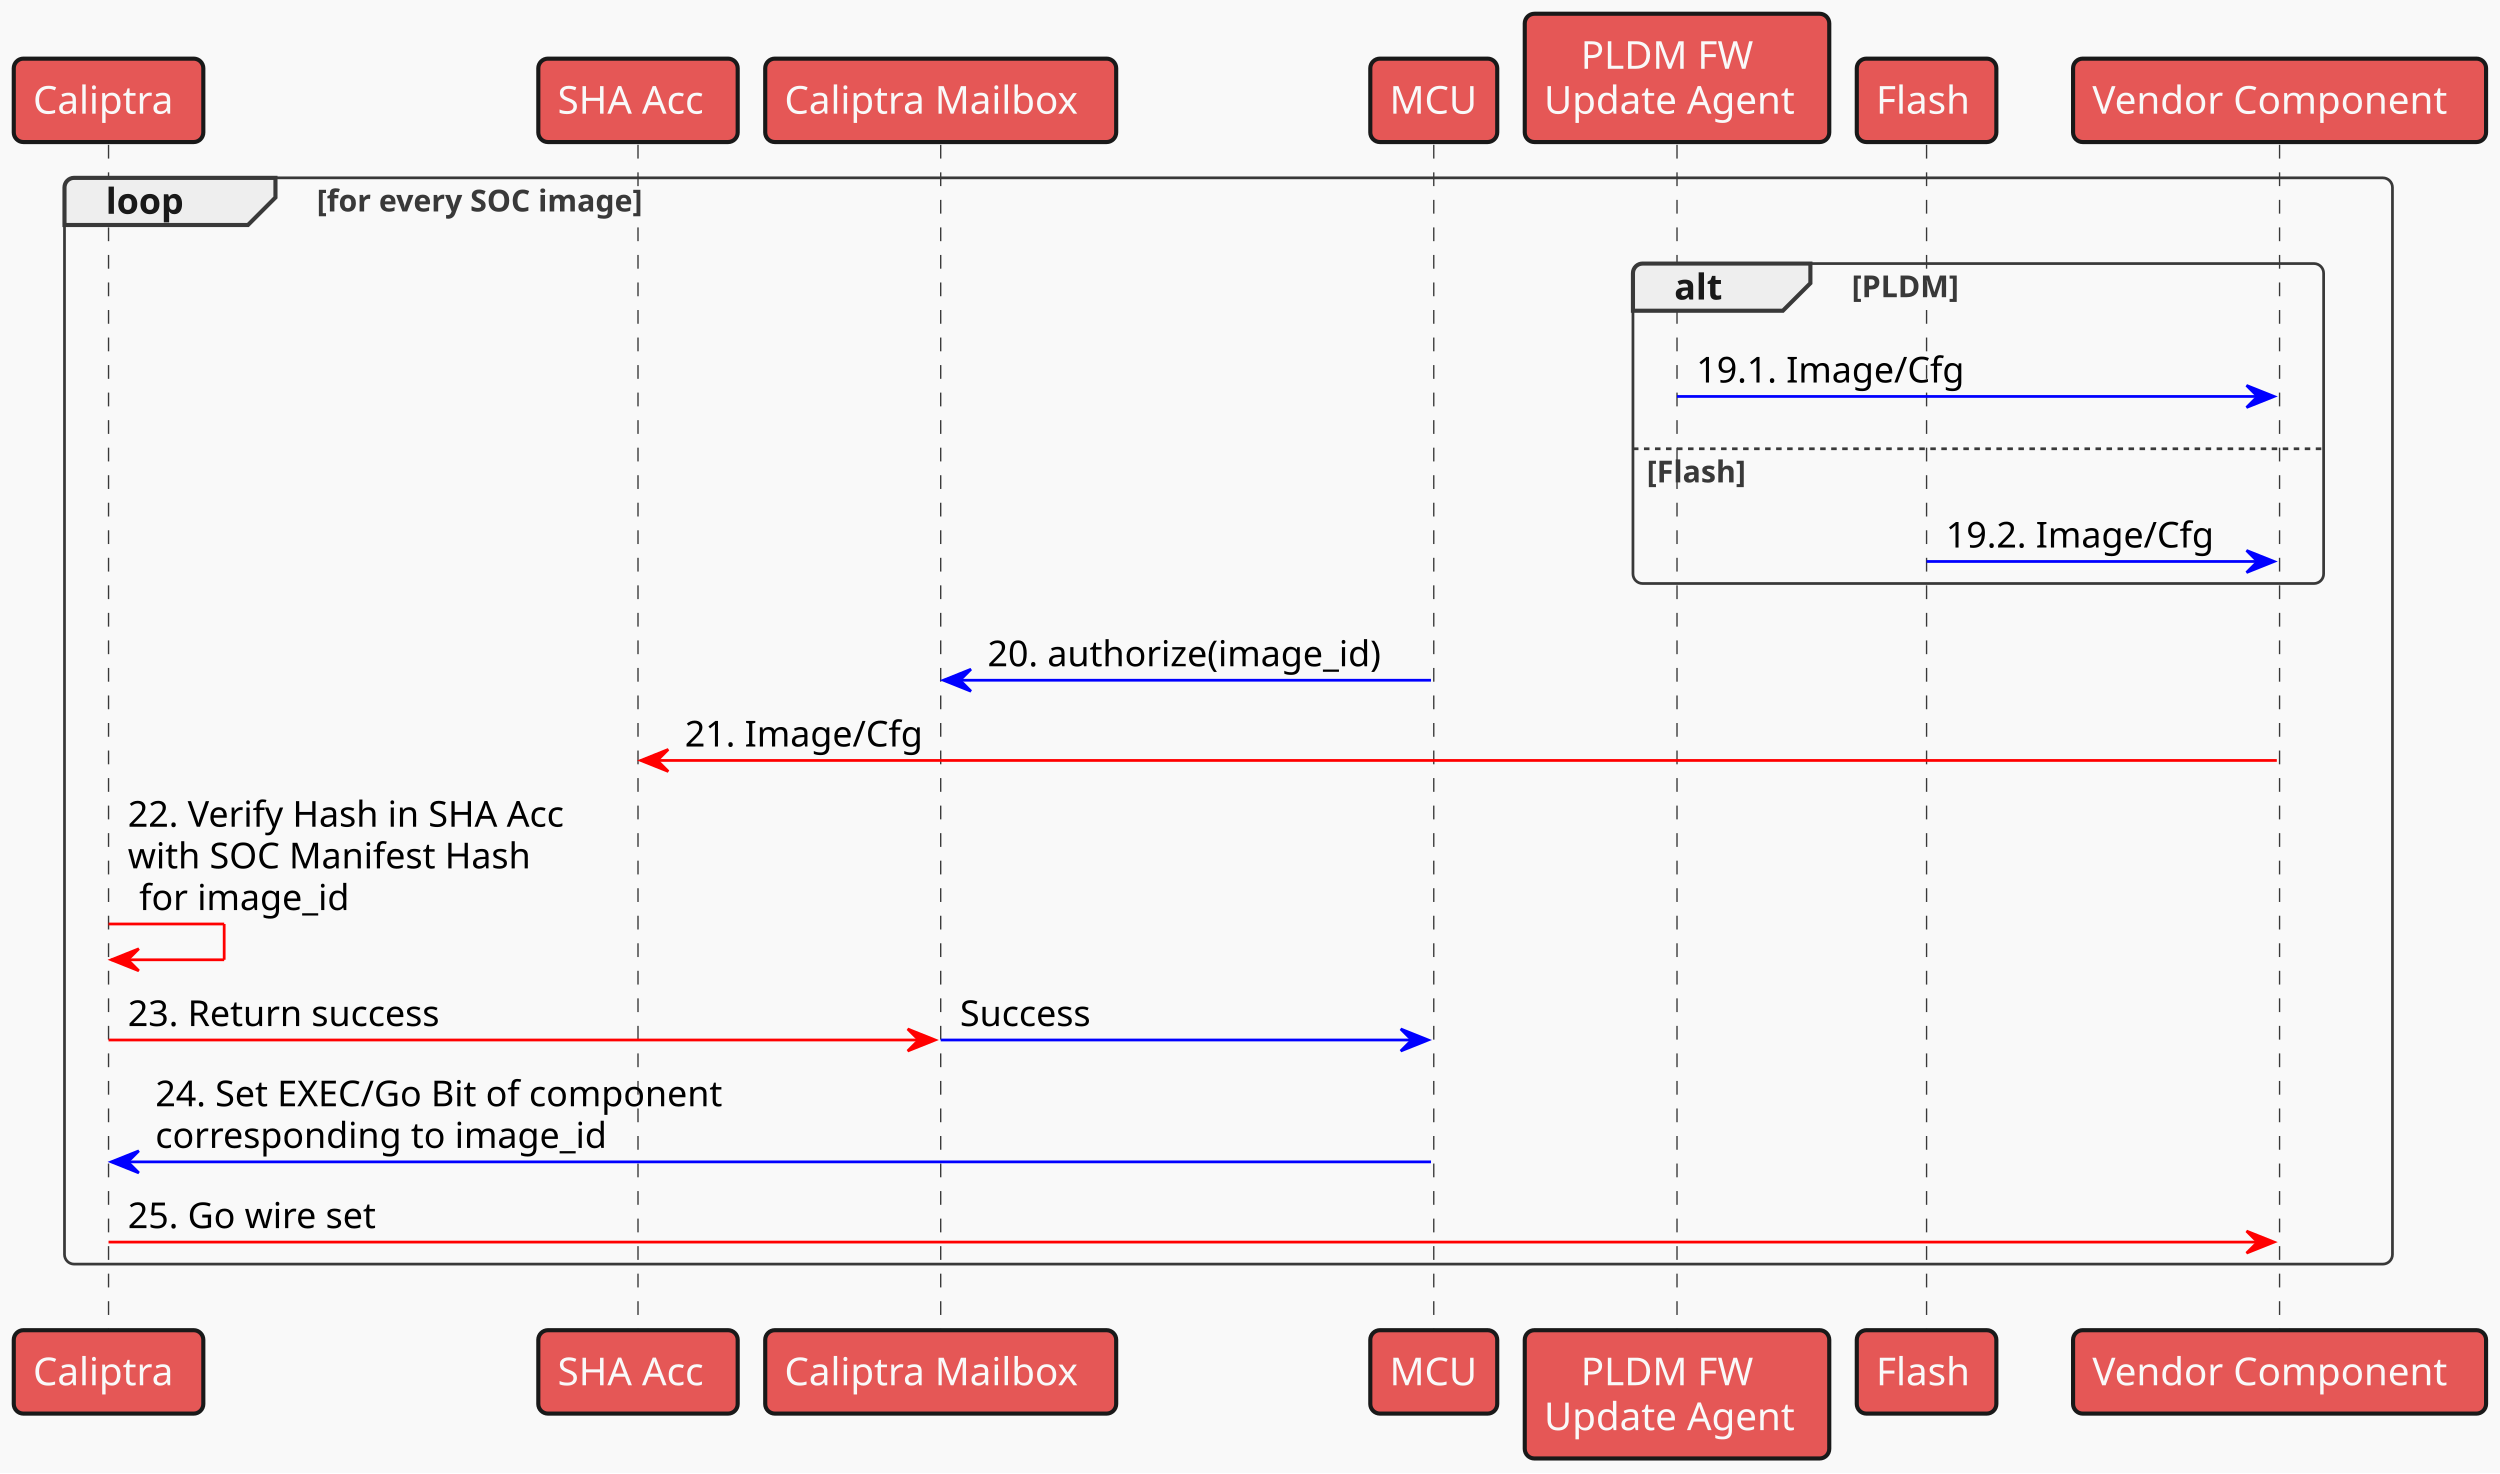
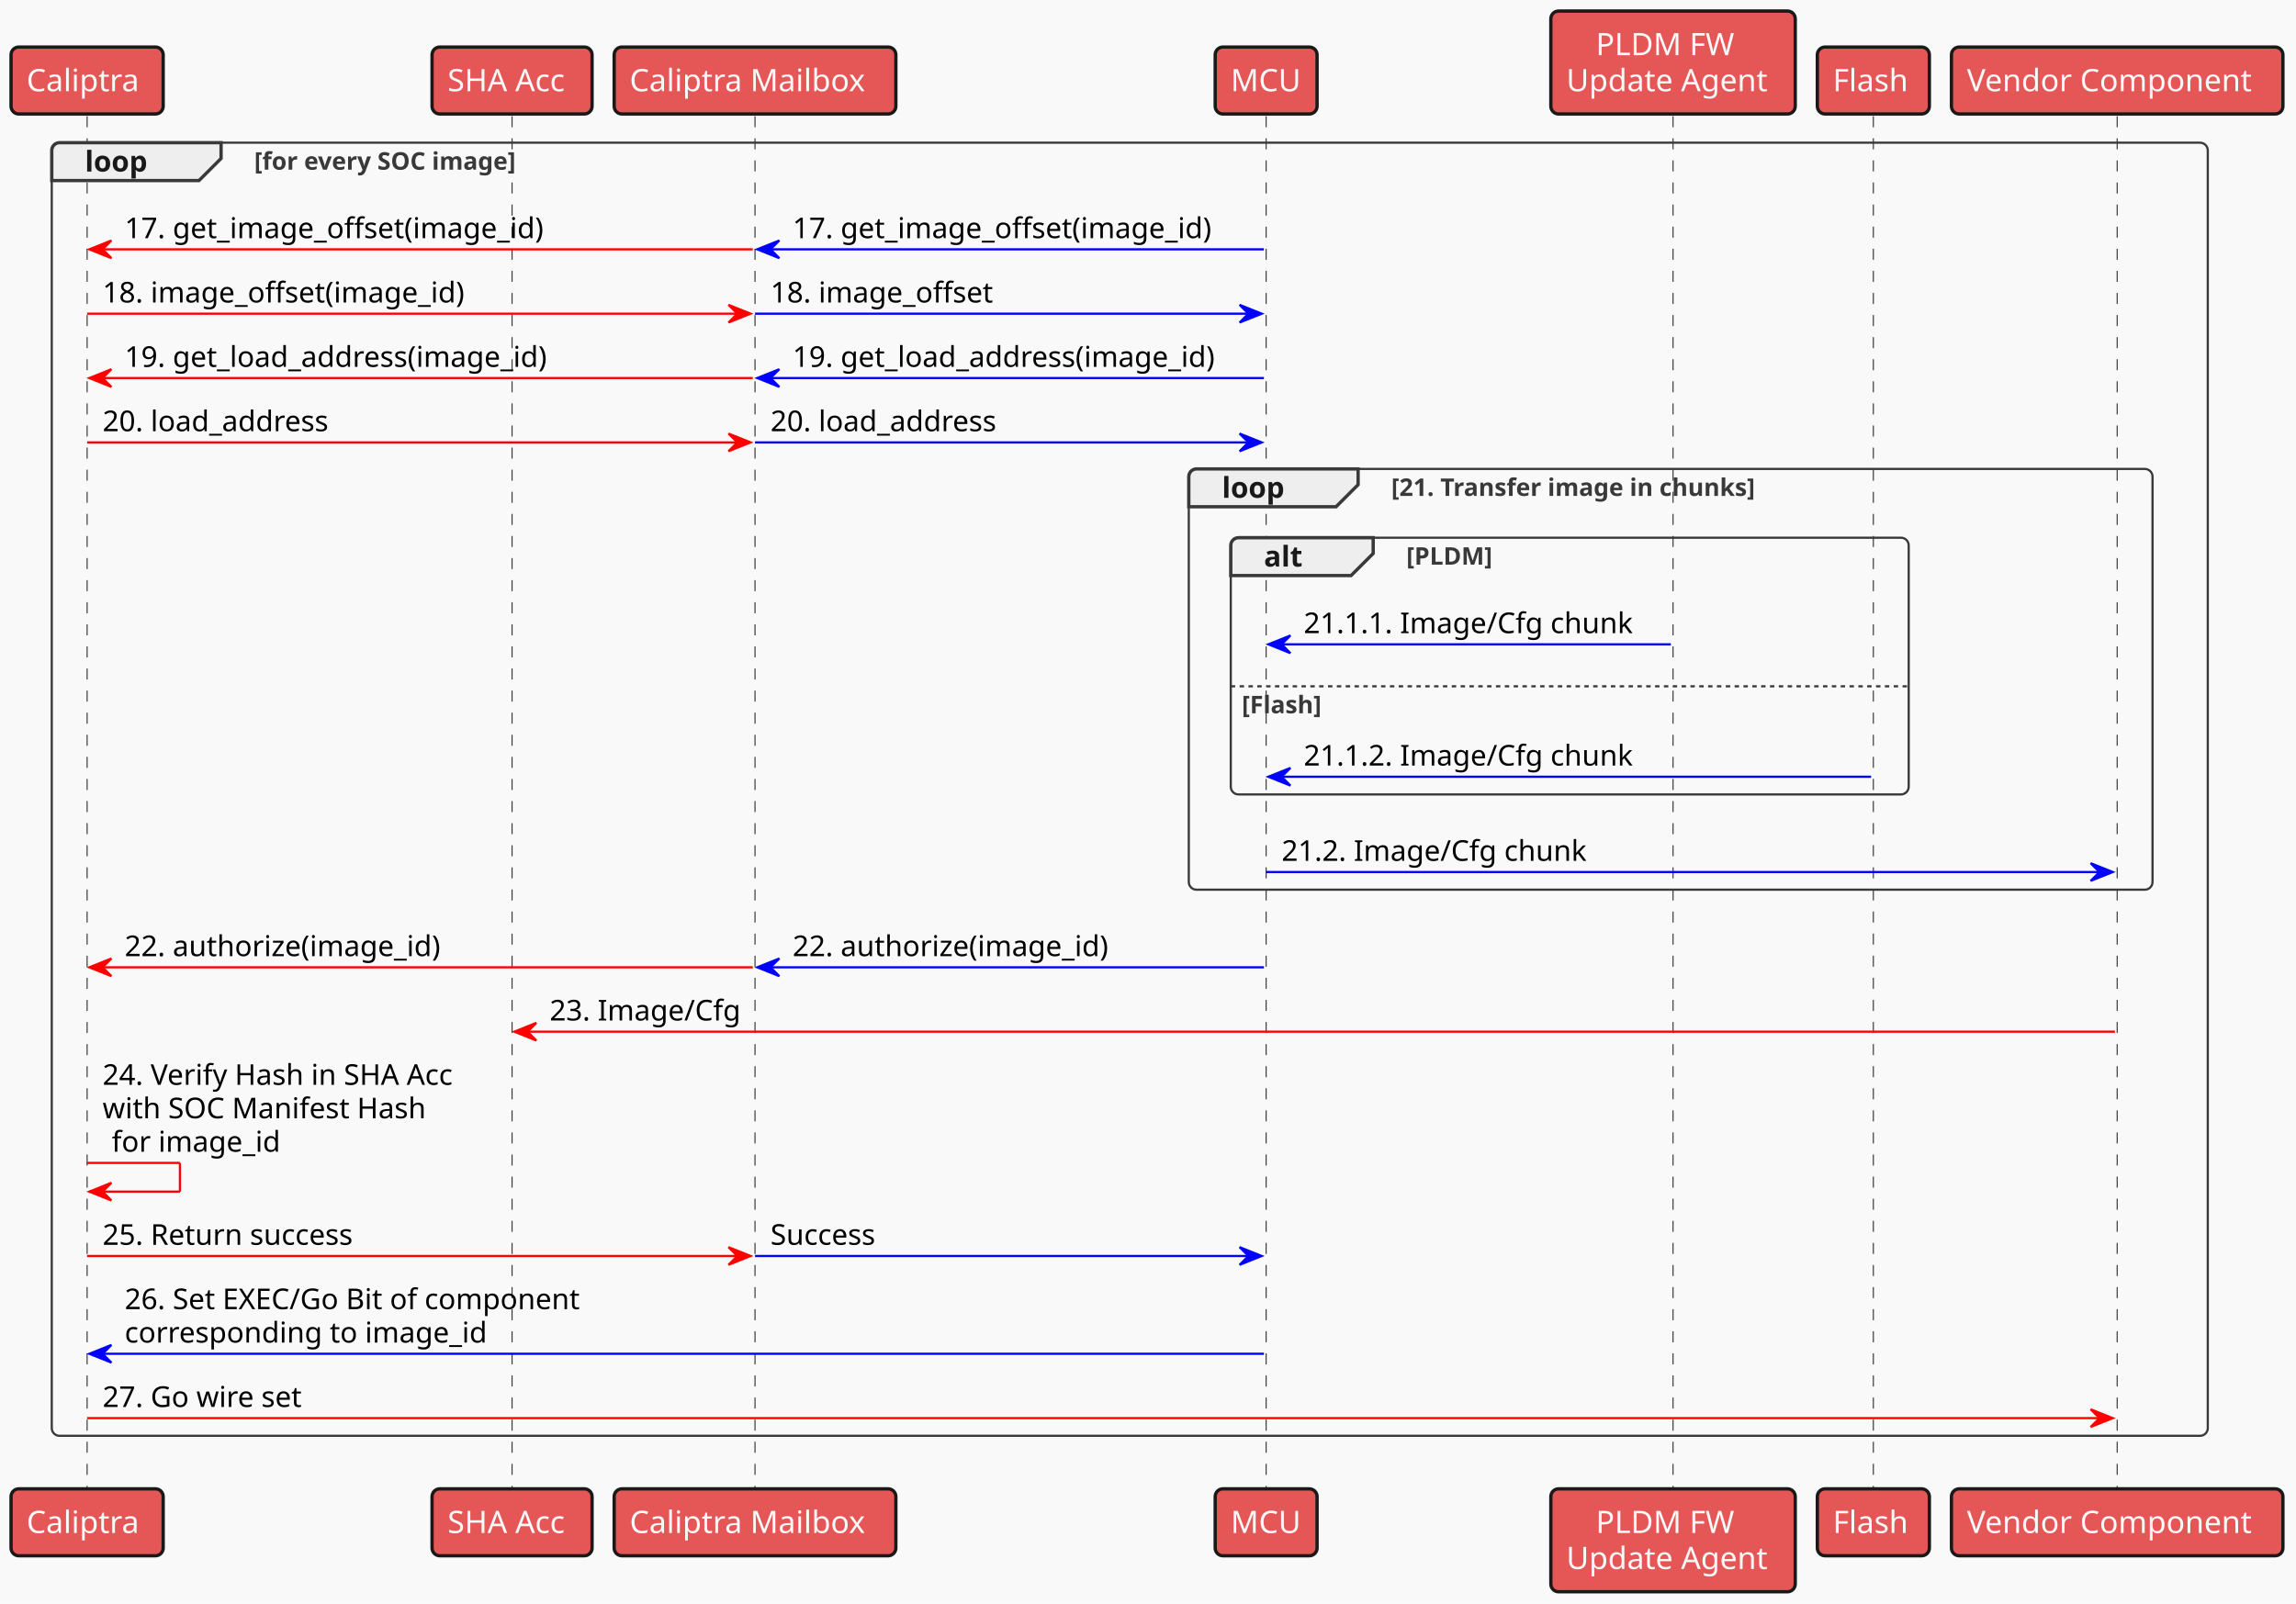
- <svg xmlns="http://www.w3.org/2000/svg" contentStyleType="text/css" data-diagram-type="SEQUENCE" height="535px" preserveAspectRatio="none" style="width:908px;height:535px;background:#F9F9F9;" version="1.1" viewBox="0 0 908 535" width="908px" zoomAndPan="magnify">
+ <svg xmlns="http://www.w3.org/2000/svg" contentStyleType="text/css" data-diagram-type="SEQUENCE" height="726px" preserveAspectRatio="none" style="width:1039px;height:726px;background:#F9F9F9;" version="1.1" viewBox="0 0 1039 726" width="1039px" zoomAndPan="magnify">
  <defs />
  <g>
-     <rect fill="#F9F9F9" height="535" style="stroke:none;stroke-width:1;" width="908" x="0" y="0" />
-     <line style="stroke:#393939;stroke-width:0.5;stroke-dasharray:5.0,5.0;" x1="39.422" x2="39.422" y1="52.594" y2="483.125" />
-     <line style="stroke:#393939;stroke-width:0.5;stroke-dasharray:5.0,5.0;" x1="231.722" x2="231.722" y1="52.594" y2="483.125" />
-     <line style="stroke:#393939;stroke-width:0.5;stroke-dasharray:5.0,5.0;" x1="341.663" x2="341.663" y1="52.594" y2="483.125" />
-     <line style="stroke:#393939;stroke-width:0.5;stroke-dasharray:5.0,5.0;" x1="520.743" x2="520.743" y1="52.594" y2="483.125" />
-     <line style="stroke:#393939;stroke-width:0.5;stroke-dasharray:5.0,5.0;" x1="609.089" x2="609.089" y1="52.594" y2="483.125" />
-     <line style="stroke:#393939;stroke-width:0.5;stroke-dasharray:5.0,5.0;" x1="699.73" x2="699.73" y1="52.594" y2="483.125" />
-     <line style="stroke:#393939;stroke-width:0.5;stroke-dasharray:5.0,5.0;" x1="827.939" x2="827.939" y1="52.594" y2="483.125" />
+     <rect fill="#F9F9F9" height="726" style="stroke:none;stroke-width:1;" width="1039" x="0" y="0" />
+     <line style="stroke:#393939;stroke-width:0.5;stroke-dasharray:5.0,5.0;" x1="39.422" x2="39.422" y1="52.594" y2="673.922" />
+     <line style="stroke:#393939;stroke-width:0.5;stroke-dasharray:5.0,5.0;" x1="231.722" x2="231.722" y1="52.594" y2="673.922" />
+     <line style="stroke:#393939;stroke-width:0.5;stroke-dasharray:5.0,5.0;" x1="341.663" x2="341.663" y1="52.594" y2="673.922" />
+     <line style="stroke:#393939;stroke-width:0.5;stroke-dasharray:5.0,5.0;" x1="572.958" x2="572.958" y1="52.594" y2="673.922" />
+     <line style="stroke:#393939;stroke-width:0.5;stroke-dasharray:5.0,5.0;" x1="757.097" x2="757.097" y1="52.594" y2="673.922" />
+     <line style="stroke:#393939;stroke-width:0.5;stroke-dasharray:5.0,5.0;" x1="847.737" x2="847.737" y1="52.594" y2="673.922" />
+     <line style="stroke:#393939;stroke-width:0.5;stroke-dasharray:5.0,5.0;" x1="958.082" x2="958.082" y1="52.594" y2="673.922" />
    <rect fill="#E55756" height="30.297" rx="3.5" ry="3.5" style="stroke:#191919;stroke-width:1.5;" width="68.845" x="5" y="21.297" />
    <text fill="#F9F9F9" font-family="sans-serif" font-size="14" lengthAdjust="spacing" textLength="54.845" x="12" y="41.292">Caliptra</text>
    <rect fill="#E55756" height="30.297" rx="3.5" ry="3.5" style="stroke:#191919;stroke-width:1.5;" width="72.413" x="195.515" y="21.297" />
    <text fill="#F9F9F9" font-family="sans-serif" font-size="14" lengthAdjust="spacing" textLength="58.413" x="202.515" y="41.292">SHA Acc</text>
    <rect fill="#E55756" height="30.297" rx="3.5" ry="3.5" style="stroke:#191919;stroke-width:1.5;" width="127.47" x="277.928" y="21.297" />
    <text fill="#F9F9F9" font-family="sans-serif" font-size="14" lengthAdjust="spacing" textLength="113.47" x="284.928" y="41.292">Caliptra Mailbox</text>
-     <rect fill="#E55756" height="30.297" rx="3.5" ry="3.5" style="stroke:#191919;stroke-width:1.5;" width="46.102" x="497.692" y="21.297" />
-     <text fill="#F9F9F9" font-family="sans-serif" font-size="14" lengthAdjust="spacing" textLength="32.102" x="504.692" y="41.292">MCU</text>
-     <rect fill="#E55756" height="46.594" rx="3.5" ry="3.5" style="stroke:#191919;stroke-width:1.5;" width="110.592" x="553.793" y="5" />
-     <text fill="#F9F9F9" font-family="sans-serif" font-size="14" lengthAdjust="spacing" textLength="65.447" x="574.141" y="24.995">PLDM FW</text>
-     <text fill="#F9F9F9" font-family="sans-serif" font-size="14" lengthAdjust="spacing" textLength="96.592" x="560.793" y="41.292">Update Agent</text>
-     <rect fill="#E55756" height="30.297" rx="3.5" ry="3.5" style="stroke:#191919;stroke-width:1.5;" width="50.688" x="674.385" y="21.297" />
-     <text fill="#F9F9F9" font-family="sans-serif" font-size="14" lengthAdjust="spacing" textLength="36.688" x="681.385" y="41.292">Flash</text>
-     <rect fill="#E55756" height="30.297" rx="3.5" ry="3.5" style="stroke:#191919;stroke-width:1.5;" width="150.001" x="752.938" y="21.297" />
-     <text fill="#F9F9F9" font-family="sans-serif" font-size="14" lengthAdjust="spacing" textLength="136.001" x="759.938" y="41.292">Vendor Component</text>
-     <rect fill="#E55756" height="30.297" rx="3.5" ry="3.5" style="stroke:#191919;stroke-width:1.5;" width="68.845" x="5" y="483.125" />
-     <text fill="#F9F9F9" font-family="sans-serif" font-size="14" lengthAdjust="spacing" textLength="54.845" x="12" y="503.12">Caliptra</text>
-     <rect fill="#E55756" height="30.297" rx="3.5" ry="3.5" style="stroke:#191919;stroke-width:1.5;" width="72.413" x="195.515" y="483.125" />
-     <text fill="#F9F9F9" font-family="sans-serif" font-size="14" lengthAdjust="spacing" textLength="58.413" x="202.515" y="503.12">SHA Acc</text>
-     <rect fill="#E55756" height="30.297" rx="3.5" ry="3.5" style="stroke:#191919;stroke-width:1.5;" width="127.47" x="277.928" y="483.125" />
-     <text fill="#F9F9F9" font-family="sans-serif" font-size="14" lengthAdjust="spacing" textLength="113.47" x="284.928" y="503.12">Caliptra Mailbox</text>
-     <rect fill="#E55756" height="30.297" rx="3.5" ry="3.5" style="stroke:#191919;stroke-width:1.5;" width="46.102" x="497.692" y="483.125" />
-     <text fill="#F9F9F9" font-family="sans-serif" font-size="14" lengthAdjust="spacing" textLength="32.102" x="504.692" y="503.12">MCU</text>
-     <rect fill="#E55756" height="46.594" rx="3.5" ry="3.5" style="stroke:#191919;stroke-width:1.5;" width="110.592" x="553.793" y="483.125" />
-     <text fill="#F9F9F9" font-family="sans-serif" font-size="14" lengthAdjust="spacing" textLength="65.447" x="574.141" y="503.12">PLDM FW</text>
-     <text fill="#F9F9F9" font-family="sans-serif" font-size="14" lengthAdjust="spacing" textLength="96.592" x="560.793" y="519.417">Update Agent</text>
-     <rect fill="#E55756" height="30.297" rx="3.5" ry="3.5" style="stroke:#191919;stroke-width:1.5;" width="50.688" x="674.385" y="483.125" />
-     <text fill="#F9F9F9" font-family="sans-serif" font-size="14" lengthAdjust="spacing" textLength="36.688" x="681.385" y="503.12">Flash</text>
-     <rect fill="#E55756" height="30.297" rx="3.5" ry="3.5" style="stroke:#191919;stroke-width:1.5;" width="150.001" x="752.938" y="483.125" />
-     <text fill="#F9F9F9" font-family="sans-serif" font-size="14" lengthAdjust="spacing" textLength="136.001" x="759.938" y="503.12">Vendor Component</text>
+     <rect fill="#E55756" height="30.297" rx="3.5" ry="3.5" style="stroke:#191919;stroke-width:1.5;" width="46.102" x="549.908" y="21.297" />
+     <text fill="#F9F9F9" font-family="sans-serif" font-size="14" lengthAdjust="spacing" textLength="32.102" x="556.908" y="41.292">MCU</text>
+     <rect fill="#E55756" height="46.594" rx="3.5" ry="3.5" style="stroke:#191919;stroke-width:1.5;" width="110.592" x="701.801" y="5" />
+     <text fill="#F9F9F9" font-family="sans-serif" font-size="14" lengthAdjust="spacing" textLength="65.447" x="722.148" y="24.995">PLDM FW</text>
+     <text fill="#F9F9F9" font-family="sans-serif" font-size="14" lengthAdjust="spacing" textLength="96.592" x="708.801" y="41.292">Update Agent</text>
+     <rect fill="#E55756" height="30.297" rx="3.5" ry="3.5" style="stroke:#191919;stroke-width:1.5;" width="50.688" x="822.393" y="21.297" />
+     <text fill="#F9F9F9" font-family="sans-serif" font-size="14" lengthAdjust="spacing" textLength="36.688" x="829.393" y="41.292">Flash</text>
+     <rect fill="#E55756" height="30.297" rx="3.5" ry="3.5" style="stroke:#191919;stroke-width:1.5;" width="150.001" x="883.082" y="21.297" />
+     <text fill="#F9F9F9" font-family="sans-serif" font-size="14" lengthAdjust="spacing" textLength="136.001" x="890.082" y="41.292">Vendor Component</text>
+     <rect fill="#E55756" height="30.297" rx="3.5" ry="3.5" style="stroke:#191919;stroke-width:1.5;" width="68.845" x="5" y="673.922" />
+     <text fill="#F9F9F9" font-family="sans-serif" font-size="14" lengthAdjust="spacing" textLength="54.845" x="12" y="693.917">Caliptra</text>
+     <rect fill="#E55756" height="30.297" rx="3.5" ry="3.5" style="stroke:#191919;stroke-width:1.5;" width="72.413" x="195.515" y="673.922" />
+     <text fill="#F9F9F9" font-family="sans-serif" font-size="14" lengthAdjust="spacing" textLength="58.413" x="202.515" y="693.917">SHA Acc</text>
+     <rect fill="#E55756" height="30.297" rx="3.5" ry="3.5" style="stroke:#191919;stroke-width:1.5;" width="127.47" x="277.928" y="673.922" />
+     <text fill="#F9F9F9" font-family="sans-serif" font-size="14" lengthAdjust="spacing" textLength="113.47" x="284.928" y="693.917">Caliptra Mailbox</text>
+     <rect fill="#E55756" height="30.297" rx="3.5" ry="3.5" style="stroke:#191919;stroke-width:1.5;" width="46.102" x="549.908" y="673.922" />
+     <text fill="#F9F9F9" font-family="sans-serif" font-size="14" lengthAdjust="spacing" textLength="32.102" x="556.908" y="693.917">MCU</text>
+     <rect fill="#E55756" height="46.594" rx="3.5" ry="3.5" style="stroke:#191919;stroke-width:1.5;" width="110.592" x="701.801" y="673.922" />
+     <text fill="#F9F9F9" font-family="sans-serif" font-size="14" lengthAdjust="spacing" textLength="65.447" x="722.148" y="693.917">PLDM FW</text>
+     <text fill="#F9F9F9" font-family="sans-serif" font-size="14" lengthAdjust="spacing" textLength="96.592" x="708.801" y="710.214">Update Agent</text>
+     <rect fill="#E55756" height="30.297" rx="3.5" ry="3.5" style="stroke:#191919;stroke-width:1.5;" width="50.688" x="822.393" y="673.922" />
+     <text fill="#F9F9F9" font-family="sans-serif" font-size="14" lengthAdjust="spacing" textLength="36.688" x="829.393" y="693.917">Flash</text>
+     <rect fill="#E55756" height="30.297" rx="3.5" ry="3.5" style="stroke:#191919;stroke-width:1.5;" width="150.001" x="883.082" y="673.922" />
+     <text fill="#F9F9F9" font-family="sans-serif" font-size="14" lengthAdjust="spacing" textLength="136.001" x="890.082" y="693.917">Vendor Component</text>
    <path d="M26.922,64.594 L100.046,64.594 L100.046,71.727 L90.046,81.727 L23.422,81.727 L23.422,68.094 A3.5,3.5 0 0 1 26.922,64.594 " fill="#EEEEEE" style="stroke:#393939;stroke-width:1.5;" />
-     <rect fill="none" height="394.531" rx="3.5" ry="3.5" style="stroke:#393939;stroke-width:1;" width="845.517" x="23.422" y="64.594" />
+     <rect fill="none" height="585.328" rx="3.5" ry="3.5" style="stroke:#393939;stroke-width:1;" width="975.66" x="23.422" y="64.594" />
    <text fill="#191919" font-family="sans-serif" font-size="13" font-weight="bold" lengthAdjust="spacing" textLength="31.624" x="38.422" y="77.661">loop</text>
    <text fill="#393939" font-family="sans-serif" font-size="11" font-weight="bold" lengthAdjust="spacing" textLength="137.333" x="115.046" y="76.804">[for every SOC image]</text>
-     <path d="M596.589,95.727 L657.532,95.727 L657.532,102.859 L647.532,112.859 L593.089,112.859 L593.089,99.227 A3.5,3.5 0 0 1 596.589,95.727 " fill="#EEEEEE" style="stroke:#393939;stroke-width:1.5;" />
-     <rect fill="none" height="116.203" rx="3.5" ry="3.5" style="stroke:#393939;stroke-width:1;" width="250.85" x="593.089" y="95.727" />
-     <text fill="#191919" font-family="sans-serif" font-size="13" font-weight="bold" lengthAdjust="spacing" textLength="19.443" x="608.089" y="108.793">alt</text>
-     <text fill="#393939" font-family="sans-serif" font-size="11" font-weight="bold" lengthAdjust="spacing" textLength="45.203" x="672.532" y="107.937">[PLDM]</text>
-     <line style="stroke:#393939;stroke-width:1;stroke-dasharray:2.0,2.0;" x1="593.089" x2="843.939" y1="162.992" y2="162.992" />
-     <text fill="#393939" font-family="sans-serif" font-size="11" font-weight="bold" lengthAdjust="spacing" textLength="43.141" x="598.089" y="175.203">[Flash]</text>
-     <polygon fill="#0000FF" points="815.939,139.992,825.939,143.992,815.939,147.992,819.939,143.992" style="stroke:#0000FF;stroke-width:1;" />
-     <line style="stroke:#0000FF;stroke-width:1;" x1="609.089" x2="821.939" y1="143.992" y2="143.992" />
-     <text fill="#000000" font-family="sans-serif" font-size="13" lengthAdjust="spacing" textLength="104.21" x="616.089" y="138.926">19.1. Image/Cfg</text>
-     <polygon fill="#0000FF" points="815.939,199.93,825.939,203.93,815.939,207.93,819.939,203.93" style="stroke:#0000FF;stroke-width:1;" />
-     <line style="stroke:#0000FF;stroke-width:1;" x1="699.73" x2="821.939" y1="203.93" y2="203.93" />
-     <text fill="#000000" font-family="sans-serif" font-size="13" lengthAdjust="spacing" textLength="104.21" x="706.73" y="198.864">19.2. Image/Cfg</text>
-     <polygon fill="#0000FF" points="352.663,243.062,342.663,247.062,352.663,251.062,348.663,247.062" style="stroke:#0000FF;stroke-width:1;" />
-     <line style="stroke:#0000FF;stroke-width:1;" x1="346.663" x2="519.743" y1="247.062" y2="247.062" />
-     <text fill="#000000" font-family="sans-serif" font-size="13" lengthAdjust="spacing" textLength="155.08" x="358.663" y="241.997">20. authorize(image_id)</text>
-     <polygon fill="#FF0000" points="242.722,272.195,232.722,276.195,242.722,280.195,238.722,276.195" style="stroke:#FF0000;stroke-width:1;" />
-     <line style="stroke:#FF0000;stroke-width:1;" x1="236.722" x2="826.939" y1="276.195" y2="276.195" />
-     <text fill="#000000" font-family="sans-serif" font-size="13" lengthAdjust="spacing" textLength="91.806" x="248.722" y="271.129">21. Image/Cfg</text>
-     <line style="stroke:#FF0000;stroke-width:1;" x1="39.422" x2="81.422" y1="335.594" y2="335.594" />
-     <line style="stroke:#FF0000;stroke-width:1;" x1="81.422" x2="81.422" y1="335.594" y2="348.594" />
-     <line style="stroke:#FF0000;stroke-width:1;" x1="40.422" x2="81.422" y1="348.594" y2="348.594" />
-     <polygon fill="#FF0000" points="50.422,344.594,40.422,348.594,50.422,352.594,46.422,348.594" style="stroke:#FF0000;stroke-width:1;" />
-     <text fill="#000000" font-family="sans-serif" font-size="13" lengthAdjust="spacing" textLength="174.167" x="46.422" y="300.262">22. Verify Hash in SHA Acc</text>
-     <text fill="#000000" font-family="sans-serif" font-size="13" lengthAdjust="spacing" textLength="155.772" x="46.422" y="315.395">with SOC Manifest Hash</text>
-     <text fill="#000000" font-family="sans-serif" font-size="13" lengthAdjust="spacing" textLength="80.863" x="50.555" y="330.528">for image_id</text>
-     <polygon fill="#FF0000" points="329.663,373.727,339.663,377.727,329.663,381.727,333.663,377.727" style="stroke:#FF0000;stroke-width:1;" />
-     <line style="stroke:#FF0000;stroke-width:1;" x1="39.422" x2="335.663" y1="377.727" y2="377.727" />
-     <text fill="#000000" font-family="sans-serif" font-size="13" lengthAdjust="spacing" textLength="123.741" x="46.422" y="372.661">23. Return success</text>
-     <polygon fill="#0000FF" points="508.743,373.727,518.743,377.727,508.743,381.727,512.743,377.727" style="stroke:#0000FF;stroke-width:1;" />
-     <line style="stroke:#0000FF;stroke-width:1;" x1="341.663" x2="514.743" y1="377.727" y2="377.727" />
-     <text fill="#000000" font-family="sans-serif" font-size="13" lengthAdjust="spacing" textLength="52.33" x="348.663" y="372.661">Success</text>
-     <polygon fill="#0000FF" points="50.422,417.992,40.422,421.992,50.422,425.992,46.422,421.992" style="stroke:#0000FF;stroke-width:1;" />
-     <line style="stroke:#0000FF;stroke-width:1;" x1="44.422" x2="519.743" y1="421.992" y2="421.992" />
-     <text fill="#000000" font-family="sans-serif" font-size="13" lengthAdjust="spacing" textLength="223.203" x="56.422" y="401.793">24. Set EXEC/Go Bit of component</text>
-     <text fill="#000000" font-family="sans-serif" font-size="13" lengthAdjust="spacing" textLength="173.532" x="56.422" y="416.926">corresponding to image_id</text>
-     <polygon fill="#FF0000" points="815.939,447.125,825.939,451.125,815.939,455.125,819.939,451.125" style="stroke:#FF0000;stroke-width:1;" />
-     <line style="stroke:#FF0000;stroke-width:1;" x1="39.422" x2="821.939" y1="451.125" y2="451.125" />
-     <text fill="#000000" font-family="sans-serif" font-size="13" lengthAdjust="spacing" textLength="98.554" x="46.422" y="446.059">25. Go wire set</text>
+     <polygon fill="#0000FF" points="352.663,108.859,342.663,112.859,352.663,116.859,348.663,112.859" style="stroke:#0000FF;stroke-width:1;" />
+     <line style="stroke:#0000FF;stroke-width:1;" x1="346.663" x2="571.958" y1="112.859" y2="112.859" />
+     <text fill="#000000" font-family="sans-serif" font-size="13" lengthAdjust="spacing" textLength="205.62" x="358.663" y="107.793">17. get_image_offset(image_id)</text>
+     <polygon fill="#FF0000" points="50.422,108.859,40.422,112.859,50.422,116.859,46.422,112.859" style="stroke:#FF0000;stroke-width:1;" />
+     <line style="stroke:#FF0000;stroke-width:1;" x1="44.422" x2="340.663" y1="112.859" y2="112.859" />
+     <text fill="#000000" font-family="sans-serif" font-size="13" lengthAdjust="spacing" textLength="205.62" x="56.422" y="107.793">17. get_image_offset(image_id)</text>
+     <polygon fill="#FF0000" points="329.663,137.992,339.663,141.992,329.663,145.992,333.663,141.992" style="stroke:#FF0000;stroke-width:1;" />
+     <line style="stroke:#FF0000;stroke-width:1;" x1="39.422" x2="335.663" y1="141.992" y2="141.992" />
+     <text fill="#000000" font-family="sans-serif" font-size="13" lengthAdjust="spacing" textLength="177.773" x="46.422" y="136.926">18. image_offset(image_id)</text>
+     <polygon fill="#0000FF" points="560.958,137.992,570.958,141.992,560.958,145.992,564.958,141.992" style="stroke:#0000FF;stroke-width:1;" />
+     <line style="stroke:#0000FF;stroke-width:1;" x1="341.663" x2="566.958" y1="141.992" y2="141.992" />
+     <text fill="#000000" font-family="sans-serif" font-size="13" lengthAdjust="spacing" textLength="108.773" x="348.663" y="136.926">18. image_offset</text>
+     <polygon fill="#0000FF" points="352.663,167.125,342.663,171.125,352.663,175.125,348.663,171.125" style="stroke:#0000FF;stroke-width:1;" />
+     <line style="stroke:#0000FF;stroke-width:1;" x1="346.663" x2="571.958" y1="171.125" y2="171.125" />
+     <text fill="#000000" font-family="sans-serif" font-size="13" lengthAdjust="spacing" textLength="207.295" x="358.663" y="166.059">19. get_load_address(image_id)</text>
+     <polygon fill="#FF0000" points="50.422,167.125,40.422,171.125,50.422,175.125,46.422,171.125" style="stroke:#FF0000;stroke-width:1;" />
+     <line style="stroke:#FF0000;stroke-width:1;" x1="44.422" x2="340.663" y1="171.125" y2="171.125" />
+     <text fill="#000000" font-family="sans-serif" font-size="13" lengthAdjust="spacing" textLength="207.295" x="56.422" y="166.059">19. get_load_address(image_id)</text>
+     <polygon fill="#FF0000" points="329.663,196.258,339.663,200.258,329.663,204.258,333.663,200.258" style="stroke:#FF0000;stroke-width:1;" />
+     <line style="stroke:#FF0000;stroke-width:1;" x1="39.422" x2="335.663" y1="200.258" y2="200.258" />
+     <text fill="#000000" font-family="sans-serif" font-size="13" lengthAdjust="spacing" textLength="110.449" x="46.422" y="195.192">20. load_address</text>
+     <polygon fill="#0000FF" points="560.958,196.258,570.958,200.258,560.958,204.258,564.958,200.258" style="stroke:#0000FF;stroke-width:1;" />
+     <line style="stroke:#0000FF;stroke-width:1;" x1="341.663" x2="566.958" y1="200.258" y2="200.258" />
+     <text fill="#000000" font-family="sans-serif" font-size="13" lengthAdjust="spacing" textLength="110.449" x="348.663" y="195.192">20. load_address</text>
+     <path d="M541.458,212.258 L614.582,212.258 L614.582,219.391 L604.582,229.391 L537.958,229.391 L537.958,215.758 A3.5,3.5 0 0 1 541.458,212.258 " fill="#EEEEEE" style="stroke:#393939;stroke-width:1.5;" />
+     <rect fill="none" height="190.469" rx="3.5" ry="3.5" style="stroke:#393939;stroke-width:1;" width="436.123" x="537.958" y="212.258" />
+     <text fill="#191919" font-family="sans-serif" font-size="13" font-weight="bold" lengthAdjust="spacing" textLength="31.624" x="552.958" y="225.325">loop</text>
+     <text fill="#393939" font-family="sans-serif" font-size="11" font-weight="bold" lengthAdjust="spacing" textLength="190.727" x="629.582" y="224.468">[21. Transfer image in chunks]</text>
+     <path d="M560.458,243.391 L621.401,243.391 L621.401,250.523 L611.401,260.523 L556.958,260.523 L556.958,246.891 A3.5,3.5 0 0 1 560.458,243.391 " fill="#EEEEEE" style="stroke:#393939;stroke-width:1.5;" />
+     <rect fill="none" height="116.203" rx="3.5" ry="3.5" style="stroke:#393939;stroke-width:1;" width="306.779" x="556.958" y="243.391" />
+     <text fill="#191919" font-family="sans-serif" font-size="13" font-weight="bold" lengthAdjust="spacing" textLength="19.443" x="571.958" y="256.457">alt</text>
+     <text fill="#393939" font-family="sans-serif" font-size="11" font-weight="bold" lengthAdjust="spacing" textLength="45.203" x="636.401" y="255.601">[PLDM]</text>
+     <line style="stroke:#393939;stroke-width:1;stroke-dasharray:2.0,2.0;" x1="556.958" x2="863.737" y1="310.656" y2="310.656" />
+     <text fill="#393939" font-family="sans-serif" font-size="11" font-weight="bold" lengthAdjust="spacing" textLength="43.141" x="561.958" y="322.867">[Flash]</text>
+     <polygon fill="#0000FF" points="583.958,287.656,573.958,291.656,583.958,295.656,579.958,291.656" style="stroke:#0000FF;stroke-width:1;" />
+     <line style="stroke:#0000FF;stroke-width:1;" x1="577.958" x2="756.097" y1="291.656" y2="291.656" />
+     <text fill="#000000" font-family="sans-serif" font-size="13" lengthAdjust="spacing" textLength="160.139" x="589.958" y="286.59">21.1.1. Image/Cfg chunk</text>
+     <polygon fill="#0000FF" points="583.958,347.594,573.958,351.594,583.958,355.594,579.958,351.594" style="stroke:#0000FF;stroke-width:1;" />
+     <line style="stroke:#0000FF;stroke-width:1;" x1="577.958" x2="846.737" y1="351.594" y2="351.594" />
+     <text fill="#000000" font-family="sans-serif" font-size="13" lengthAdjust="spacing" textLength="160.139" x="589.958" y="346.528">21.1.2. Image/Cfg chunk</text>
+     <polygon fill="#0000FF" points="946.082,390.727,956.082,394.727,946.082,398.727,950.082,394.727" style="stroke:#0000FF;stroke-width:1;" />
+     <line style="stroke:#0000FF;stroke-width:1;" x1="572.958" x2="952.082" y1="394.727" y2="394.727" />
+     <text fill="#000000" font-family="sans-serif" font-size="13" lengthAdjust="spacing" textLength="151.868" x="579.958" y="389.661">21.2. Image/Cfg  chunk</text>
+     <polygon fill="#0000FF" points="352.663,433.859,342.663,437.859,352.663,441.859,348.663,437.859" style="stroke:#0000FF;stroke-width:1;" />
+     <line style="stroke:#0000FF;stroke-width:1;" x1="346.663" x2="571.958" y1="437.859" y2="437.859" />
+     <text fill="#000000" font-family="sans-serif" font-size="13" lengthAdjust="spacing" textLength="155.08" x="358.663" y="432.793">22. authorize(image_id)</text>
+     <polygon fill="#FF0000" points="50.422,433.859,40.422,437.859,50.422,441.859,46.422,437.859" style="stroke:#FF0000;stroke-width:1;" />
+     <line style="stroke:#FF0000;stroke-width:1;" x1="44.422" x2="340.663" y1="437.859" y2="437.859" />
+     <text fill="#000000" font-family="sans-serif" font-size="13" lengthAdjust="spacing" textLength="155.08" x="56.422" y="432.793">22. authorize(image_id)</text>
+     <polygon fill="#FF0000" points="242.722,462.992,232.722,466.992,242.722,470.992,238.722,466.992" style="stroke:#FF0000;stroke-width:1;" />
+     <line style="stroke:#FF0000;stroke-width:1;" x1="236.722" x2="957.082" y1="466.992" y2="466.992" />
+     <text fill="#000000" font-family="sans-serif" font-size="13" lengthAdjust="spacing" textLength="91.806" x="248.722" y="461.926">23. Image/Cfg</text>
+     <line style="stroke:#FF0000;stroke-width:1;" x1="39.422" x2="81.422" y1="526.391" y2="526.391" />
+     <line style="stroke:#FF0000;stroke-width:1;" x1="81.422" x2="81.422" y1="526.391" y2="539.391" />
+     <line style="stroke:#FF0000;stroke-width:1;" x1="40.422" x2="81.422" y1="539.391" y2="539.391" />
+     <polygon fill="#FF0000" points="50.422,535.391,40.422,539.391,50.422,543.391,46.422,539.391" style="stroke:#FF0000;stroke-width:1;" />
+     <text fill="#000000" font-family="sans-serif" font-size="13" lengthAdjust="spacing" textLength="174.167" x="46.422" y="491.059">24. Verify Hash in SHA Acc</text>
+     <text fill="#000000" font-family="sans-serif" font-size="13" lengthAdjust="spacing" textLength="155.772" x="46.422" y="506.192">with SOC Manifest Hash</text>
+     <text fill="#000000" font-family="sans-serif" font-size="13" lengthAdjust="spacing" textLength="80.863" x="50.555" y="521.325">for image_id</text>
+     <polygon fill="#FF0000" points="329.663,564.523,339.663,568.523,329.663,572.523,333.663,568.523" style="stroke:#FF0000;stroke-width:1;" />
+     <line style="stroke:#FF0000;stroke-width:1;" x1="39.422" x2="335.663" y1="568.523" y2="568.523" />
+     <text fill="#000000" font-family="sans-serif" font-size="13" lengthAdjust="spacing" textLength="123.741" x="46.422" y="563.457">25. Return success</text>
+     <polygon fill="#0000FF" points="560.958,564.523,570.958,568.523,560.958,572.523,564.958,568.523" style="stroke:#0000FF;stroke-width:1;" />
+     <line style="stroke:#0000FF;stroke-width:1;" x1="341.663" x2="566.958" y1="568.523" y2="568.523" />
+     <text fill="#000000" font-family="sans-serif" font-size="13" lengthAdjust="spacing" textLength="52.33" x="348.663" y="563.457">Success</text>
+     <polygon fill="#0000FF" points="50.422,608.789,40.422,612.789,50.422,616.789,46.422,612.789" style="stroke:#0000FF;stroke-width:1;" />
+     <line style="stroke:#0000FF;stroke-width:1;" x1="44.422" x2="571.958" y1="612.789" y2="612.789" />
+     <text fill="#000000" font-family="sans-serif" font-size="13" lengthAdjust="spacing" textLength="223.203" x="56.422" y="592.59">26. Set EXEC/Go Bit of component</text>
+     <text fill="#000000" font-family="sans-serif" font-size="13" lengthAdjust="spacing" textLength="173.532" x="56.422" y="607.723">corresponding to image_id</text>
+     <polygon fill="#FF0000" points="946.082,637.922,956.082,641.922,946.082,645.922,950.082,641.922" style="stroke:#FF0000;stroke-width:1;" />
+     <line style="stroke:#FF0000;stroke-width:1;" x1="39.422" x2="952.082" y1="641.922" y2="641.922" />
+     <text fill="#000000" font-family="sans-serif" font-size="13" lengthAdjust="spacing" textLength="98.554" x="46.422" y="636.856">27. Go wire set</text>
  </g>
</svg>
